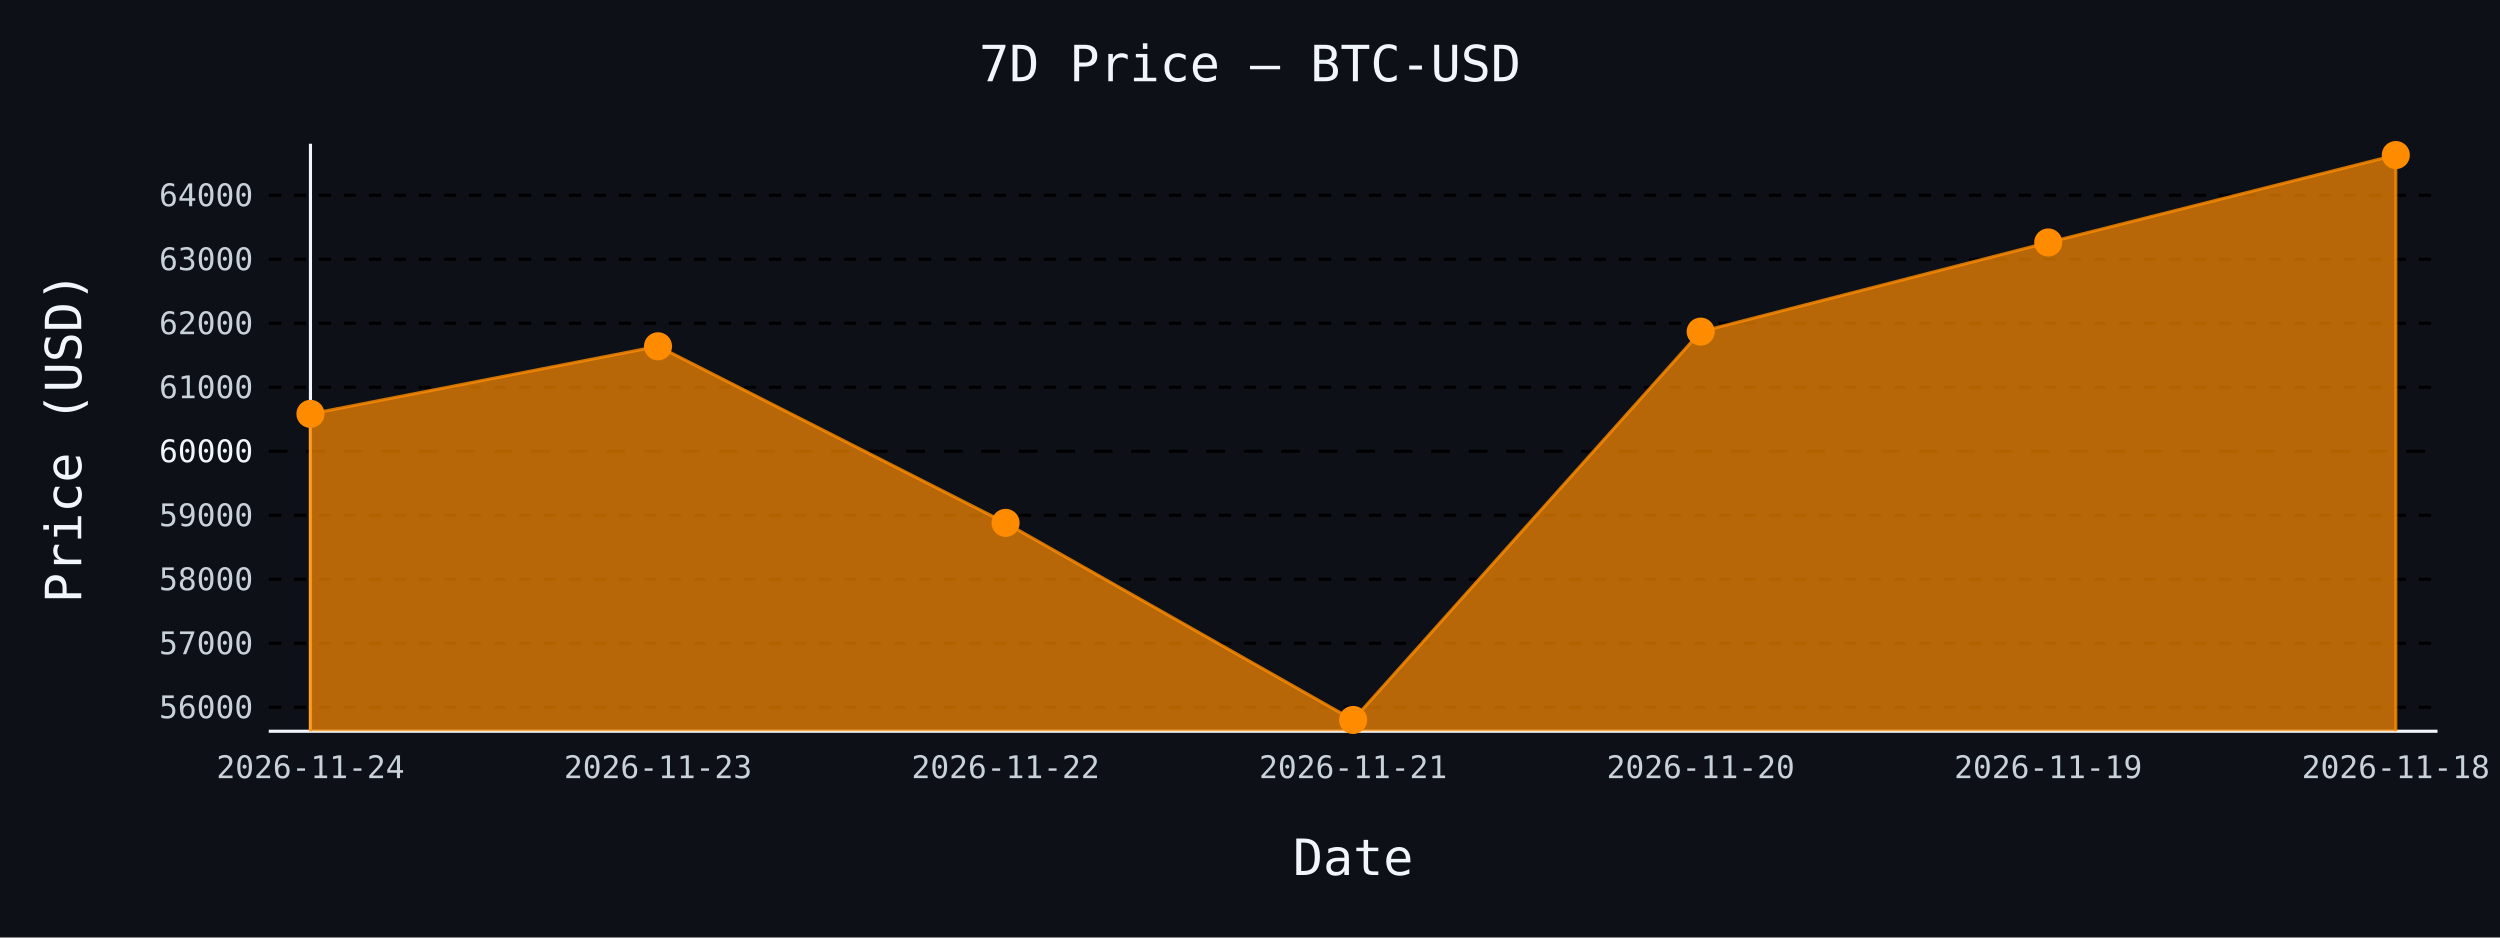
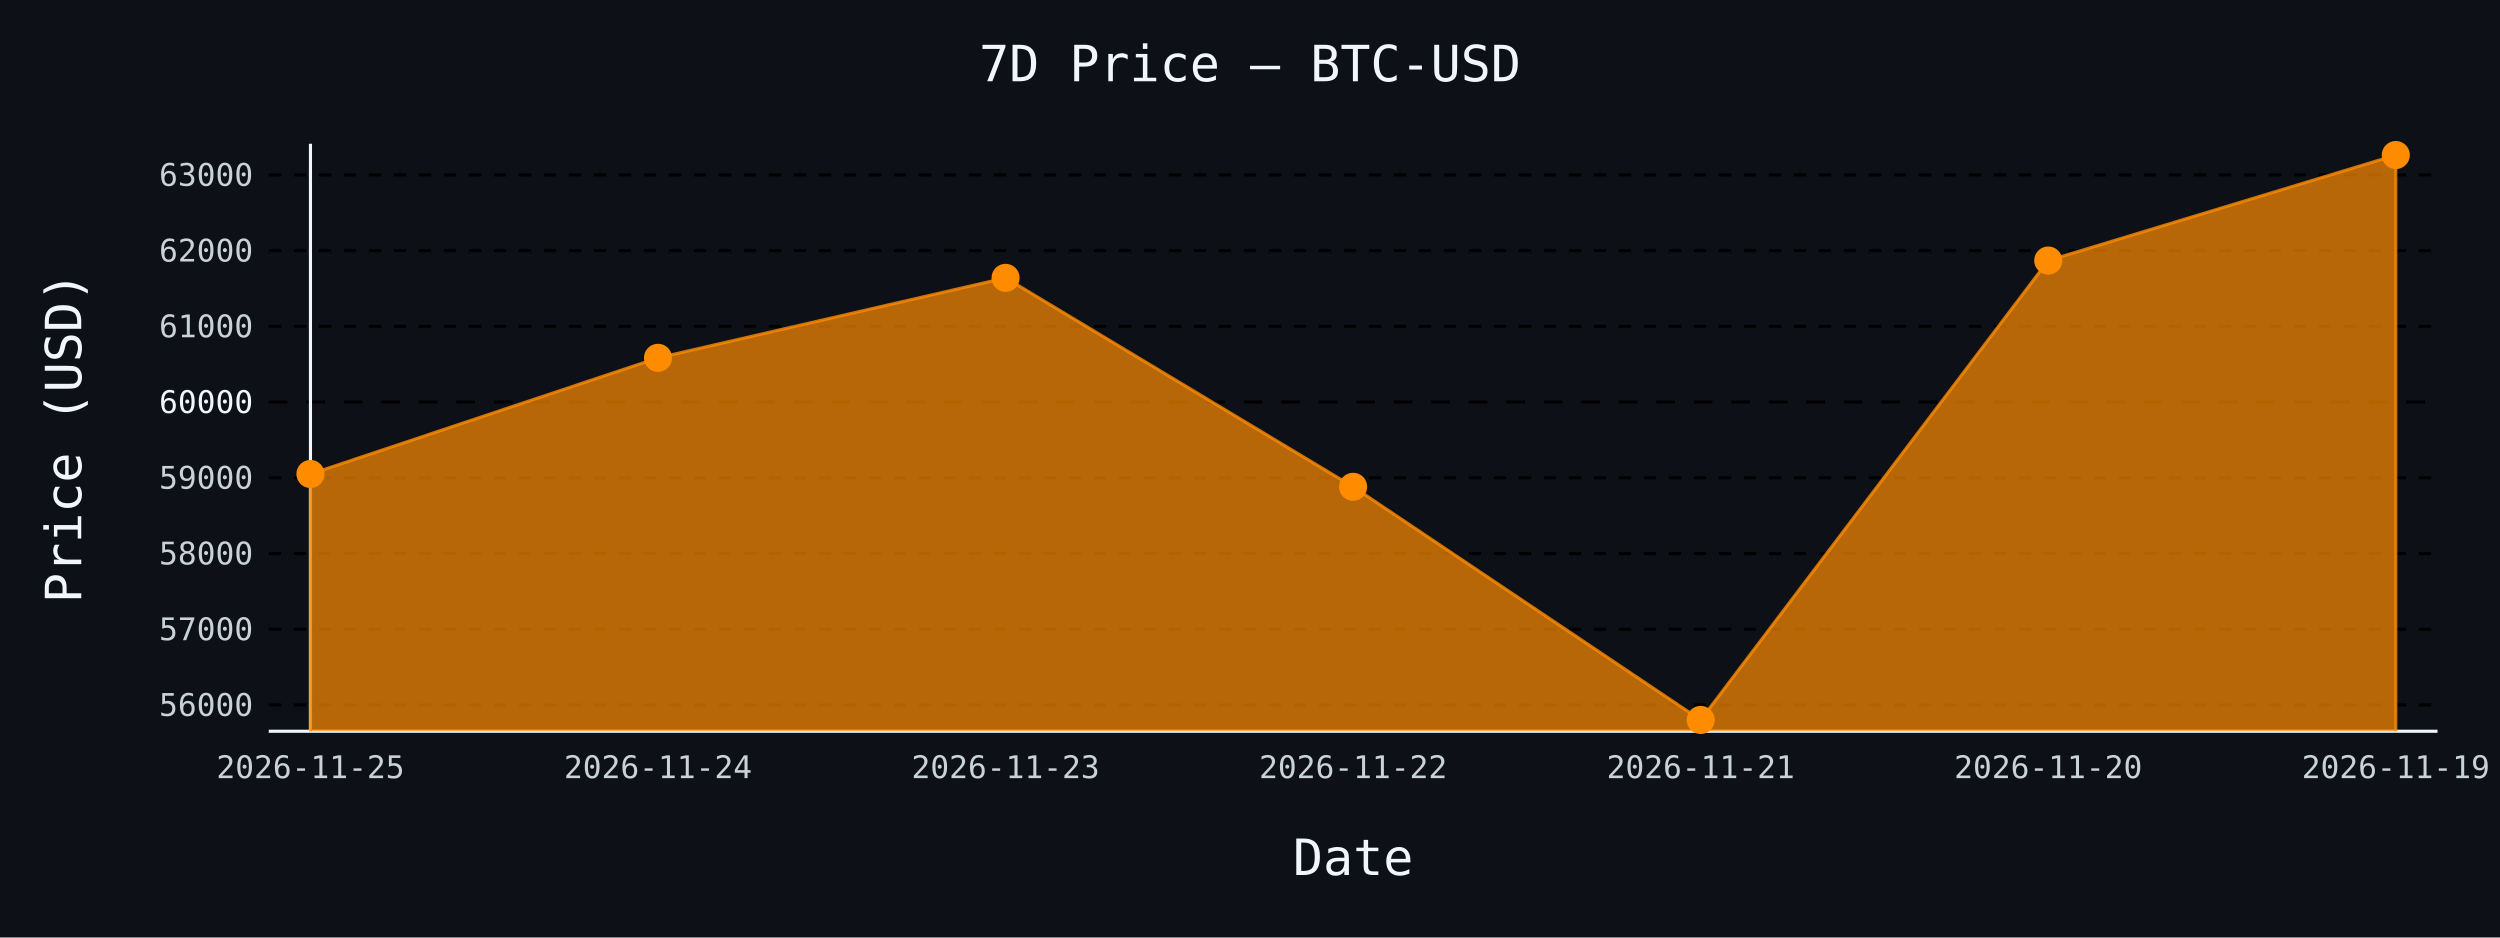
- <svg xmlns="http://www.w3.org/2000/svg" id="chart-c585d5f6-a182-4c61-a607-0ed6728db363" class="pygal-chart" viewBox="0 0 800 300">
+ <svg xmlns="http://www.w3.org/2000/svg" id="chart-d6a1e191-890a-4d98-8266-592d9c1f69aa" class="pygal-chart" viewBox="0 0 800 300">
  <defs>
-     <style type="text/css">#chart-c585d5f6-a182-4c61-a607-0ed6728db363{-webkit-user-select:none;-webkit-font-smoothing:antialiased;font-family:monospace}#chart-c585d5f6-a182-4c61-a607-0ed6728db363 .title{font-family:monospace;font-size:16px}#chart-c585d5f6-a182-4c61-a607-0ed6728db363 .legends .legend text{font-family:monospace;font-size:14px}#chart-c585d5f6-a182-4c61-a607-0ed6728db363 .axis text{font-family:monospace;font-size:10px}#chart-c585d5f6-a182-4c61-a607-0ed6728db363 .axis text.major{font-family:monospace;font-size:10px}#chart-c585d5f6-a182-4c61-a607-0ed6728db363 .text-overlay text.value{font-family:monospace;font-size:16px}#chart-c585d5f6-a182-4c61-a607-0ed6728db363 .text-overlay text.label{font-family:monospace;font-size:10px}#chart-c585d5f6-a182-4c61-a607-0ed6728db363 .tooltip{font-family:monospace;font-size:14px}#chart-c585d5f6-a182-4c61-a607-0ed6728db363 text.no_data{font-family:monospace;font-size:64px}
- #chart-c585d5f6-a182-4c61-a607-0ed6728db363{background-color:#0d1117}#chart-c585d5f6-a182-4c61-a607-0ed6728db363 path,#chart-c585d5f6-a182-4c61-a607-0ed6728db363 line,#chart-c585d5f6-a182-4c61-a607-0ed6728db363 rect,#chart-c585d5f6-a182-4c61-a607-0ed6728db363 circle{-webkit-transition:150ms;-moz-transition:150ms;transition:150ms}#chart-c585d5f6-a182-4c61-a607-0ed6728db363 .graph &gt; .background{fill:#0d1117}#chart-c585d5f6-a182-4c61-a607-0ed6728db363 .plot &gt; .background{fill:#0d1117}#chart-c585d5f6-a182-4c61-a607-0ed6728db363 .graph{fill:#c9d1d9}#chart-c585d5f6-a182-4c61-a607-0ed6728db363 text.no_data{fill:#f0f6fc}#chart-c585d5f6-a182-4c61-a607-0ed6728db363 .title{fill:#f0f6fc}#chart-c585d5f6-a182-4c61-a607-0ed6728db363 .legends .legend text{fill:#c9d1d9}#chart-c585d5f6-a182-4c61-a607-0ed6728db363 .legends .legend:hover text{fill:#f0f6fc}#chart-c585d5f6-a182-4c61-a607-0ed6728db363 .axis .line{stroke:#f0f6fc}#chart-c585d5f6-a182-4c61-a607-0ed6728db363 .axis .guide.line{stroke:#8b949e}#chart-c585d5f6-a182-4c61-a607-0ed6728db363 .axis .major.line{stroke:#c9d1d9}#chart-c585d5f6-a182-4c61-a607-0ed6728db363 .axis text.major{fill:#f0f6fc}#chart-c585d5f6-a182-4c61-a607-0ed6728db363 .axis.y .guides:hover .guide.line,#chart-c585d5f6-a182-4c61-a607-0ed6728db363 .line-graph .axis.x .guides:hover .guide.line,#chart-c585d5f6-a182-4c61-a607-0ed6728db363 .stackedline-graph .axis.x .guides:hover .guide.line,#chart-c585d5f6-a182-4c61-a607-0ed6728db363 .xy-graph .axis.x .guides:hover .guide.line{stroke:#f0f6fc}#chart-c585d5f6-a182-4c61-a607-0ed6728db363 .axis .guides:hover text{fill:#f0f6fc}#chart-c585d5f6-a182-4c61-a607-0ed6728db363 .reactive{fill-opacity:.7;stroke-opacity:.8;stroke-width:1}#chart-c585d5f6-a182-4c61-a607-0ed6728db363 .ci{stroke:#c9d1d9}#chart-c585d5f6-a182-4c61-a607-0ed6728db363 .reactive.active,#chart-c585d5f6-a182-4c61-a607-0ed6728db363 .active .reactive{fill-opacity:.8;stroke-opacity:.9;stroke-width:4}#chart-c585d5f6-a182-4c61-a607-0ed6728db363 .ci .reactive.active{stroke-width:1.5}#chart-c585d5f6-a182-4c61-a607-0ed6728db363 .series text{fill:#f0f6fc}#chart-c585d5f6-a182-4c61-a607-0ed6728db363 .tooltip rect{fill:#0d1117;stroke:#f0f6fc;-webkit-transition:opacity 150ms;-moz-transition:opacity 150ms;transition:opacity 150ms}#chart-c585d5f6-a182-4c61-a607-0ed6728db363 .tooltip .label{fill:#c9d1d9}#chart-c585d5f6-a182-4c61-a607-0ed6728db363 .tooltip .label{fill:#c9d1d9}#chart-c585d5f6-a182-4c61-a607-0ed6728db363 .tooltip .legend{font-size:.8em;fill:#8b949e}#chart-c585d5f6-a182-4c61-a607-0ed6728db363 .tooltip .x_label{font-size:.6em;fill:#f0f6fc}#chart-c585d5f6-a182-4c61-a607-0ed6728db363 .tooltip .xlink{font-size:.5em;text-decoration:underline}#chart-c585d5f6-a182-4c61-a607-0ed6728db363 .tooltip .value{font-size:1.5em}#chart-c585d5f6-a182-4c61-a607-0ed6728db363 .bound{font-size:.5em}#chart-c585d5f6-a182-4c61-a607-0ed6728db363 .max-value{font-size:.75em;fill:#8b949e}#chart-c585d5f6-a182-4c61-a607-0ed6728db363 .map-element{fill:#0d1117;stroke:#8b949e !important}#chart-c585d5f6-a182-4c61-a607-0ed6728db363 .map-element .reactive{fill-opacity:inherit;stroke-opacity:inherit}#chart-c585d5f6-a182-4c61-a607-0ed6728db363 .color-0,#chart-c585d5f6-a182-4c61-a607-0ed6728db363 .color-0 a:visited{stroke:#ff8c00;fill:#ff8c00}#chart-c585d5f6-a182-4c61-a607-0ed6728db363 .text-overlay .color-0 text{fill:black}
- #chart-c585d5f6-a182-4c61-a607-0ed6728db363 text.no_data{text-anchor:middle}#chart-c585d5f6-a182-4c61-a607-0ed6728db363 .guide.line{fill:none}#chart-c585d5f6-a182-4c61-a607-0ed6728db363 .centered{text-anchor:middle}#chart-c585d5f6-a182-4c61-a607-0ed6728db363 .title{text-anchor:middle}#chart-c585d5f6-a182-4c61-a607-0ed6728db363 .legends .legend text{fill-opacity:1}#chart-c585d5f6-a182-4c61-a607-0ed6728db363 .axis.x text{text-anchor:middle}#chart-c585d5f6-a182-4c61-a607-0ed6728db363 .axis.x:not(.web) text[transform]{text-anchor:start}#chart-c585d5f6-a182-4c61-a607-0ed6728db363 .axis.x:not(.web) text[transform].backwards{text-anchor:end}#chart-c585d5f6-a182-4c61-a607-0ed6728db363 .axis.y text{text-anchor:end}#chart-c585d5f6-a182-4c61-a607-0ed6728db363 .axis.y text[transform].backwards{text-anchor:start}#chart-c585d5f6-a182-4c61-a607-0ed6728db363 .axis.y2 text{text-anchor:start}#chart-c585d5f6-a182-4c61-a607-0ed6728db363 .axis.y2 text[transform].backwards{text-anchor:end}#chart-c585d5f6-a182-4c61-a607-0ed6728db363 .axis .guide.line{stroke-dasharray:4,4;stroke:black}#chart-c585d5f6-a182-4c61-a607-0ed6728db363 .axis .major.guide.line{stroke-dasharray:6,6;stroke:black}#chart-c585d5f6-a182-4c61-a607-0ed6728db363 .horizontal .axis.y .guide.line,#chart-c585d5f6-a182-4c61-a607-0ed6728db363 .horizontal .axis.y2 .guide.line,#chart-c585d5f6-a182-4c61-a607-0ed6728db363 .vertical .axis.x .guide.line{opacity:0}#chart-c585d5f6-a182-4c61-a607-0ed6728db363 .horizontal .axis.always_show .guide.line,#chart-c585d5f6-a182-4c61-a607-0ed6728db363 .vertical .axis.always_show .guide.line{opacity:1 !important}#chart-c585d5f6-a182-4c61-a607-0ed6728db363 .axis.y .guides:hover .guide.line,#chart-c585d5f6-a182-4c61-a607-0ed6728db363 .axis.y2 .guides:hover .guide.line,#chart-c585d5f6-a182-4c61-a607-0ed6728db363 .axis.x .guides:hover .guide.line{opacity:1}#chart-c585d5f6-a182-4c61-a607-0ed6728db363 .axis .guides:hover text{opacity:1}#chart-c585d5f6-a182-4c61-a607-0ed6728db363 .nofill{fill:none}#chart-c585d5f6-a182-4c61-a607-0ed6728db363 .subtle-fill{fill-opacity:.2}#chart-c585d5f6-a182-4c61-a607-0ed6728db363 .dot{stroke-width:1px;fill-opacity:1;stroke-opacity:1}#chart-c585d5f6-a182-4c61-a607-0ed6728db363 .dot.active{stroke-width:5px}#chart-c585d5f6-a182-4c61-a607-0ed6728db363 .dot.negative{fill:transparent}#chart-c585d5f6-a182-4c61-a607-0ed6728db363 text,#chart-c585d5f6-a182-4c61-a607-0ed6728db363 tspan{stroke:none !important}#chart-c585d5f6-a182-4c61-a607-0ed6728db363 .series text.active{opacity:1}#chart-c585d5f6-a182-4c61-a607-0ed6728db363 .tooltip rect{fill-opacity:.95;stroke-width:.5}#chart-c585d5f6-a182-4c61-a607-0ed6728db363 .tooltip text{fill-opacity:1}#chart-c585d5f6-a182-4c61-a607-0ed6728db363 .showable{visibility:hidden}#chart-c585d5f6-a182-4c61-a607-0ed6728db363 .showable.shown{visibility:visible}#chart-c585d5f6-a182-4c61-a607-0ed6728db363 .gauge-background{fill:rgba(229,229,229,1);stroke:none}#chart-c585d5f6-a182-4c61-a607-0ed6728db363 .bg-lines{stroke:#0d1117;stroke-width:2px}</style>
+     <style type="text/css">#chart-d6a1e191-890a-4d98-8266-592d9c1f69aa{-webkit-user-select:none;-webkit-font-smoothing:antialiased;font-family:monospace}#chart-d6a1e191-890a-4d98-8266-592d9c1f69aa .title{font-family:monospace;font-size:16px}#chart-d6a1e191-890a-4d98-8266-592d9c1f69aa .legends .legend text{font-family:monospace;font-size:14px}#chart-d6a1e191-890a-4d98-8266-592d9c1f69aa .axis text{font-family:monospace;font-size:10px}#chart-d6a1e191-890a-4d98-8266-592d9c1f69aa .axis text.major{font-family:monospace;font-size:10px}#chart-d6a1e191-890a-4d98-8266-592d9c1f69aa .text-overlay text.value{font-family:monospace;font-size:16px}#chart-d6a1e191-890a-4d98-8266-592d9c1f69aa .text-overlay text.label{font-family:monospace;font-size:10px}#chart-d6a1e191-890a-4d98-8266-592d9c1f69aa .tooltip{font-family:monospace;font-size:14px}#chart-d6a1e191-890a-4d98-8266-592d9c1f69aa text.no_data{font-family:monospace;font-size:64px}
+ #chart-d6a1e191-890a-4d98-8266-592d9c1f69aa{background-color:#0d1117}#chart-d6a1e191-890a-4d98-8266-592d9c1f69aa path,#chart-d6a1e191-890a-4d98-8266-592d9c1f69aa line,#chart-d6a1e191-890a-4d98-8266-592d9c1f69aa rect,#chart-d6a1e191-890a-4d98-8266-592d9c1f69aa circle{-webkit-transition:150ms;-moz-transition:150ms;transition:150ms}#chart-d6a1e191-890a-4d98-8266-592d9c1f69aa .graph &gt; .background{fill:#0d1117}#chart-d6a1e191-890a-4d98-8266-592d9c1f69aa .plot &gt; .background{fill:#0d1117}#chart-d6a1e191-890a-4d98-8266-592d9c1f69aa .graph{fill:#c9d1d9}#chart-d6a1e191-890a-4d98-8266-592d9c1f69aa text.no_data{fill:#f0f6fc}#chart-d6a1e191-890a-4d98-8266-592d9c1f69aa .title{fill:#f0f6fc}#chart-d6a1e191-890a-4d98-8266-592d9c1f69aa .legends .legend text{fill:#c9d1d9}#chart-d6a1e191-890a-4d98-8266-592d9c1f69aa .legends .legend:hover text{fill:#f0f6fc}#chart-d6a1e191-890a-4d98-8266-592d9c1f69aa .axis .line{stroke:#f0f6fc}#chart-d6a1e191-890a-4d98-8266-592d9c1f69aa .axis .guide.line{stroke:#8b949e}#chart-d6a1e191-890a-4d98-8266-592d9c1f69aa .axis .major.line{stroke:#c9d1d9}#chart-d6a1e191-890a-4d98-8266-592d9c1f69aa .axis text.major{fill:#f0f6fc}#chart-d6a1e191-890a-4d98-8266-592d9c1f69aa .axis.y .guides:hover .guide.line,#chart-d6a1e191-890a-4d98-8266-592d9c1f69aa .line-graph .axis.x .guides:hover .guide.line,#chart-d6a1e191-890a-4d98-8266-592d9c1f69aa .stackedline-graph .axis.x .guides:hover .guide.line,#chart-d6a1e191-890a-4d98-8266-592d9c1f69aa .xy-graph .axis.x .guides:hover .guide.line{stroke:#f0f6fc}#chart-d6a1e191-890a-4d98-8266-592d9c1f69aa .axis .guides:hover text{fill:#f0f6fc}#chart-d6a1e191-890a-4d98-8266-592d9c1f69aa .reactive{fill-opacity:.7;stroke-opacity:.8;stroke-width:1}#chart-d6a1e191-890a-4d98-8266-592d9c1f69aa .ci{stroke:#c9d1d9}#chart-d6a1e191-890a-4d98-8266-592d9c1f69aa .reactive.active,#chart-d6a1e191-890a-4d98-8266-592d9c1f69aa .active .reactive{fill-opacity:.8;stroke-opacity:.9;stroke-width:4}#chart-d6a1e191-890a-4d98-8266-592d9c1f69aa .ci .reactive.active{stroke-width:1.5}#chart-d6a1e191-890a-4d98-8266-592d9c1f69aa .series text{fill:#f0f6fc}#chart-d6a1e191-890a-4d98-8266-592d9c1f69aa .tooltip rect{fill:#0d1117;stroke:#f0f6fc;-webkit-transition:opacity 150ms;-moz-transition:opacity 150ms;transition:opacity 150ms}#chart-d6a1e191-890a-4d98-8266-592d9c1f69aa .tooltip .label{fill:#c9d1d9}#chart-d6a1e191-890a-4d98-8266-592d9c1f69aa .tooltip .label{fill:#c9d1d9}#chart-d6a1e191-890a-4d98-8266-592d9c1f69aa .tooltip .legend{font-size:.8em;fill:#8b949e}#chart-d6a1e191-890a-4d98-8266-592d9c1f69aa .tooltip .x_label{font-size:.6em;fill:#f0f6fc}#chart-d6a1e191-890a-4d98-8266-592d9c1f69aa .tooltip .xlink{font-size:.5em;text-decoration:underline}#chart-d6a1e191-890a-4d98-8266-592d9c1f69aa .tooltip .value{font-size:1.5em}#chart-d6a1e191-890a-4d98-8266-592d9c1f69aa .bound{font-size:.5em}#chart-d6a1e191-890a-4d98-8266-592d9c1f69aa .max-value{font-size:.75em;fill:#8b949e}#chart-d6a1e191-890a-4d98-8266-592d9c1f69aa .map-element{fill:#0d1117;stroke:#8b949e !important}#chart-d6a1e191-890a-4d98-8266-592d9c1f69aa .map-element .reactive{fill-opacity:inherit;stroke-opacity:inherit}#chart-d6a1e191-890a-4d98-8266-592d9c1f69aa .color-0,#chart-d6a1e191-890a-4d98-8266-592d9c1f69aa .color-0 a:visited{stroke:#ff8c00;fill:#ff8c00}#chart-d6a1e191-890a-4d98-8266-592d9c1f69aa .text-overlay .color-0 text{fill:black}
+ #chart-d6a1e191-890a-4d98-8266-592d9c1f69aa text.no_data{text-anchor:middle}#chart-d6a1e191-890a-4d98-8266-592d9c1f69aa .guide.line{fill:none}#chart-d6a1e191-890a-4d98-8266-592d9c1f69aa .centered{text-anchor:middle}#chart-d6a1e191-890a-4d98-8266-592d9c1f69aa .title{text-anchor:middle}#chart-d6a1e191-890a-4d98-8266-592d9c1f69aa .legends .legend text{fill-opacity:1}#chart-d6a1e191-890a-4d98-8266-592d9c1f69aa .axis.x text{text-anchor:middle}#chart-d6a1e191-890a-4d98-8266-592d9c1f69aa .axis.x:not(.web) text[transform]{text-anchor:start}#chart-d6a1e191-890a-4d98-8266-592d9c1f69aa .axis.x:not(.web) text[transform].backwards{text-anchor:end}#chart-d6a1e191-890a-4d98-8266-592d9c1f69aa .axis.y text{text-anchor:end}#chart-d6a1e191-890a-4d98-8266-592d9c1f69aa .axis.y text[transform].backwards{text-anchor:start}#chart-d6a1e191-890a-4d98-8266-592d9c1f69aa .axis.y2 text{text-anchor:start}#chart-d6a1e191-890a-4d98-8266-592d9c1f69aa .axis.y2 text[transform].backwards{text-anchor:end}#chart-d6a1e191-890a-4d98-8266-592d9c1f69aa .axis .guide.line{stroke-dasharray:4,4;stroke:black}#chart-d6a1e191-890a-4d98-8266-592d9c1f69aa .axis .major.guide.line{stroke-dasharray:6,6;stroke:black}#chart-d6a1e191-890a-4d98-8266-592d9c1f69aa .horizontal .axis.y .guide.line,#chart-d6a1e191-890a-4d98-8266-592d9c1f69aa .horizontal .axis.y2 .guide.line,#chart-d6a1e191-890a-4d98-8266-592d9c1f69aa .vertical .axis.x .guide.line{opacity:0}#chart-d6a1e191-890a-4d98-8266-592d9c1f69aa .horizontal .axis.always_show .guide.line,#chart-d6a1e191-890a-4d98-8266-592d9c1f69aa .vertical .axis.always_show .guide.line{opacity:1 !important}#chart-d6a1e191-890a-4d98-8266-592d9c1f69aa .axis.y .guides:hover .guide.line,#chart-d6a1e191-890a-4d98-8266-592d9c1f69aa .axis.y2 .guides:hover .guide.line,#chart-d6a1e191-890a-4d98-8266-592d9c1f69aa .axis.x .guides:hover .guide.line{opacity:1}#chart-d6a1e191-890a-4d98-8266-592d9c1f69aa .axis .guides:hover text{opacity:1}#chart-d6a1e191-890a-4d98-8266-592d9c1f69aa .nofill{fill:none}#chart-d6a1e191-890a-4d98-8266-592d9c1f69aa .subtle-fill{fill-opacity:.2}#chart-d6a1e191-890a-4d98-8266-592d9c1f69aa .dot{stroke-width:1px;fill-opacity:1;stroke-opacity:1}#chart-d6a1e191-890a-4d98-8266-592d9c1f69aa .dot.active{stroke-width:5px}#chart-d6a1e191-890a-4d98-8266-592d9c1f69aa .dot.negative{fill:transparent}#chart-d6a1e191-890a-4d98-8266-592d9c1f69aa text,#chart-d6a1e191-890a-4d98-8266-592d9c1f69aa tspan{stroke:none !important}#chart-d6a1e191-890a-4d98-8266-592d9c1f69aa .series text.active{opacity:1}#chart-d6a1e191-890a-4d98-8266-592d9c1f69aa .tooltip rect{fill-opacity:.95;stroke-width:.5}#chart-d6a1e191-890a-4d98-8266-592d9c1f69aa .tooltip text{fill-opacity:1}#chart-d6a1e191-890a-4d98-8266-592d9c1f69aa .showable{visibility:hidden}#chart-d6a1e191-890a-4d98-8266-592d9c1f69aa .showable.shown{visibility:visible}#chart-d6a1e191-890a-4d98-8266-592d9c1f69aa .gauge-background{fill:rgba(229,229,229,1);stroke:none}#chart-d6a1e191-890a-4d98-8266-592d9c1f69aa .bg-lines{stroke:#0d1117;stroke-width:2px}</style>
  </defs>
  <g class="graph line-graph vertical">
    <rect x="0" y="0" width="800" height="300" class="background" />
    <g transform="translate(86, 46)" class="plot">
      <rect x="0" y="0" width="694.0" height="188" class="background" />
      <g class="axis y always_show">
        <path d="M0 188 h694" class="line" />
        <g class="guides">
-           <path d="M0 180.329 h694" class="guide line" />
-           <text x="-5" y="183.829" class="">56000</text>
+           <path d="M0 179.587 h694" class="guide line" />
+           <text x="-5" y="183.087" class="">56000</text>
        </g>
        <g class="guides">
-           <path d="M0 159.848 h694" class="guide line" />
-           <text x="-5" y="163.348" class="">57000</text>
+           <path d="M0 155.355 h694" class="guide line" />
+           <text x="-5" y="158.855" class="">57000</text>
        </g>
        <g class="guides">
-           <path d="M0 139.366 h694" class="guide line" />
-           <text x="-5" y="142.866" class="">58000</text>
+           <path d="M0 131.123 h694" class="guide line" />
+           <text x="-5" y="134.623" class="">58000</text>
        </g>
        <g class="guides">
-           <path d="M0 118.885 h694" class="guide line" />
-           <text x="-5" y="122.385" class="">59000</text>
+           <path d="M0 106.891 h694" class="guide line" />
+           <text x="-5" y="110.391" class="">59000</text>
        </g>
        <g class="guides">
-           <path d="M0 98.404 h694" class="major guide line" />
-           <text x="-5" y="101.904" class="major">60000</text>
+           <path d="M0 82.66 h694" class="major guide line" />
+           <text x="-5" y="86.16" class="major">60000</text>
        </g>
        <g class="guides">
-           <path d="M0 77.922 h694" class="guide line" />
-           <text x="-5" y="81.422" class="">61000</text>
+           <path d="M0 58.428 h694" class="guide line" />
+           <text x="-5" y="61.928" class="">61000</text>
        </g>
        <g class="guides">
-           <path d="M0 57.441 h694" class="guide line" />
-           <text x="-5" y="60.941" class="">62000</text>
+           <path d="M0 34.196 h694" class="guide line" />
+           <text x="-5" y="37.696" class="">62000</text>
        </g>
        <g class="guides">
-           <path d="M0 36.959 h694" class="guide line" />
-           <text x="-5" y="40.459" class="">63000</text>
-         </g>
-         <g class="guides">
-           <path d="M0 16.478 h694" class="guide line" />
-           <text x="-5" y="19.978" class="">64000</text>
+           <path d="M0 9.964 h694" class="guide line" />
+           <text x="-5" y="13.464" class="">63000</text>
        </g>
      </g>
      <g class="axis x">
        <g class="guides">
          <path d="M13.346 0 v188" class="line" />
-           <text x="13.346" y="203.0" class="">2026-11-24</text>
+           <text x="13.346" y="203.0" class="">2026-11-25</text>
        </g>
        <g class="guides">
          <path d="M124.564 0 v188" class="guide line" />
-           <text x="124.564" y="203.0" class="">2026-11-23</text>
+           <text x="124.564" y="203.0" class="">2026-11-24</text>
        </g>
        <g class="guides">
          <path d="M235.782 0 v188" class="guide line" />
-           <text x="235.782" y="203.0" class="">2026-11-22</text>
+           <text x="235.782" y="203.0" class="">2026-11-23</text>
        </g>
        <g class="guides">
          <path d="M347 0 v188" class="guide line" />
-           <text x="347.0" y="203.0" class="">2026-11-21</text>
+           <text x="347.0" y="203.0" class="">2026-11-22</text>
        </g>
        <g class="guides">
          <path d="M458.218 0 v188" class="guide line" />
-           <text x="458.218" y="203.0" class="">2026-11-20</text>
+           <text x="458.218" y="203.0" class="">2026-11-21</text>
        </g>
        <g class="guides">
          <path d="M569.436 0 v188" class="guide line" />
-           <text x="569.436" y="203.0" class="">2026-11-19</text>
+           <text x="569.436" y="203.0" class="">2026-11-20</text>
        </g>
        <g class="guides">
          <path d="M680.654 0 v188" class="guide line" />
-           <text x="680.654" y="203.0" class="">2026-11-18</text>
+           <text x="680.654" y="203.0" class="">2026-11-19</text>
        </g>
      </g>
      <g class="series serie-0 color-0">
-         <path d="M13.346 188 L13.346 86.442 124.564 64.814 235.782 121.322 347 184.385 458.218 60.124 569.436 31.593 680.654 3.615 680.654 188" class="line reactive" />
+         <path d="M13.346 188 L13.346 105.68 124.564 68.508 235.782 42.919 347 109.775 458.218 184.385 569.436 37.37 680.654 3.615 680.654 188" class="line reactive" />
      </g>
    </g>
    <g class="titles">
      <text x="400.0" y="26" class="title plot_title">7D Price — BTC-USD</text>
      <text x="433.0" y="280" class="title">Date</text>
      <text x="0" y="166.0" class="title" transform="rotate(-90 0 140)">Price (USD)</text>
    </g>
    <g transform="translate(86, 46)" class="plot overlay">
      <g class="series serie-0 color-0">
        <g class="dots">
-           <circle cx="13.346" cy="86.442" r="4" class="dot reactive tooltip-trigger" />
+           <circle cx="13.346" cy="105.68" r="4" class="dot reactive tooltip-trigger" />
        </g>
        <g class="dots">
-           <circle cx="124.564" cy="64.814" r="4" class="dot reactive tooltip-trigger" />
+           <circle cx="124.564" cy="68.508" r="4" class="dot reactive tooltip-trigger" />
        </g>
        <g class="dots">
-           <circle cx="235.782" cy="121.322" r="4" class="dot reactive tooltip-trigger" />
+           <circle cx="235.782" cy="42.919" r="4" class="dot reactive tooltip-trigger" />
        </g>
        <g class="dots">
-           <circle cx="347.0" cy="184.385" r="4" class="dot reactive tooltip-trigger" />
+           <circle cx="347.0" cy="109.775" r="4" class="dot reactive tooltip-trigger" />
        </g>
        <g class="dots">
-           <circle cx="458.218" cy="60.124" r="4" class="dot reactive tooltip-trigger" />
+           <circle cx="458.218" cy="184.385" r="4" class="dot reactive tooltip-trigger" />
        </g>
        <g class="dots">
-           <circle cx="569.436" cy="31.593" r="4" class="dot reactive tooltip-trigger" />
+           <circle cx="569.436" cy="37.37" r="4" class="dot reactive tooltip-trigger" />
        </g>
        <g class="dots">
          <circle cx="680.654" cy="3.615" r="4" class="dot reactive tooltip-trigger" />
        </g>
      </g>
    </g>
    <g transform="translate(86, 46)" class="plot text-overlay">
      <g class="series serie-0 color-0" />
    </g>
    <g transform="translate(86, 46)" class="plot tooltip-overlay">
      <g transform="translate(0 0)" style="opacity: 0" class="tooltip">
        <rect rx="0" ry="0" width="0" height="0" class="tooltip-box" />
        <g class="text" />
      </g>
    </g>
  </g>
</svg>
